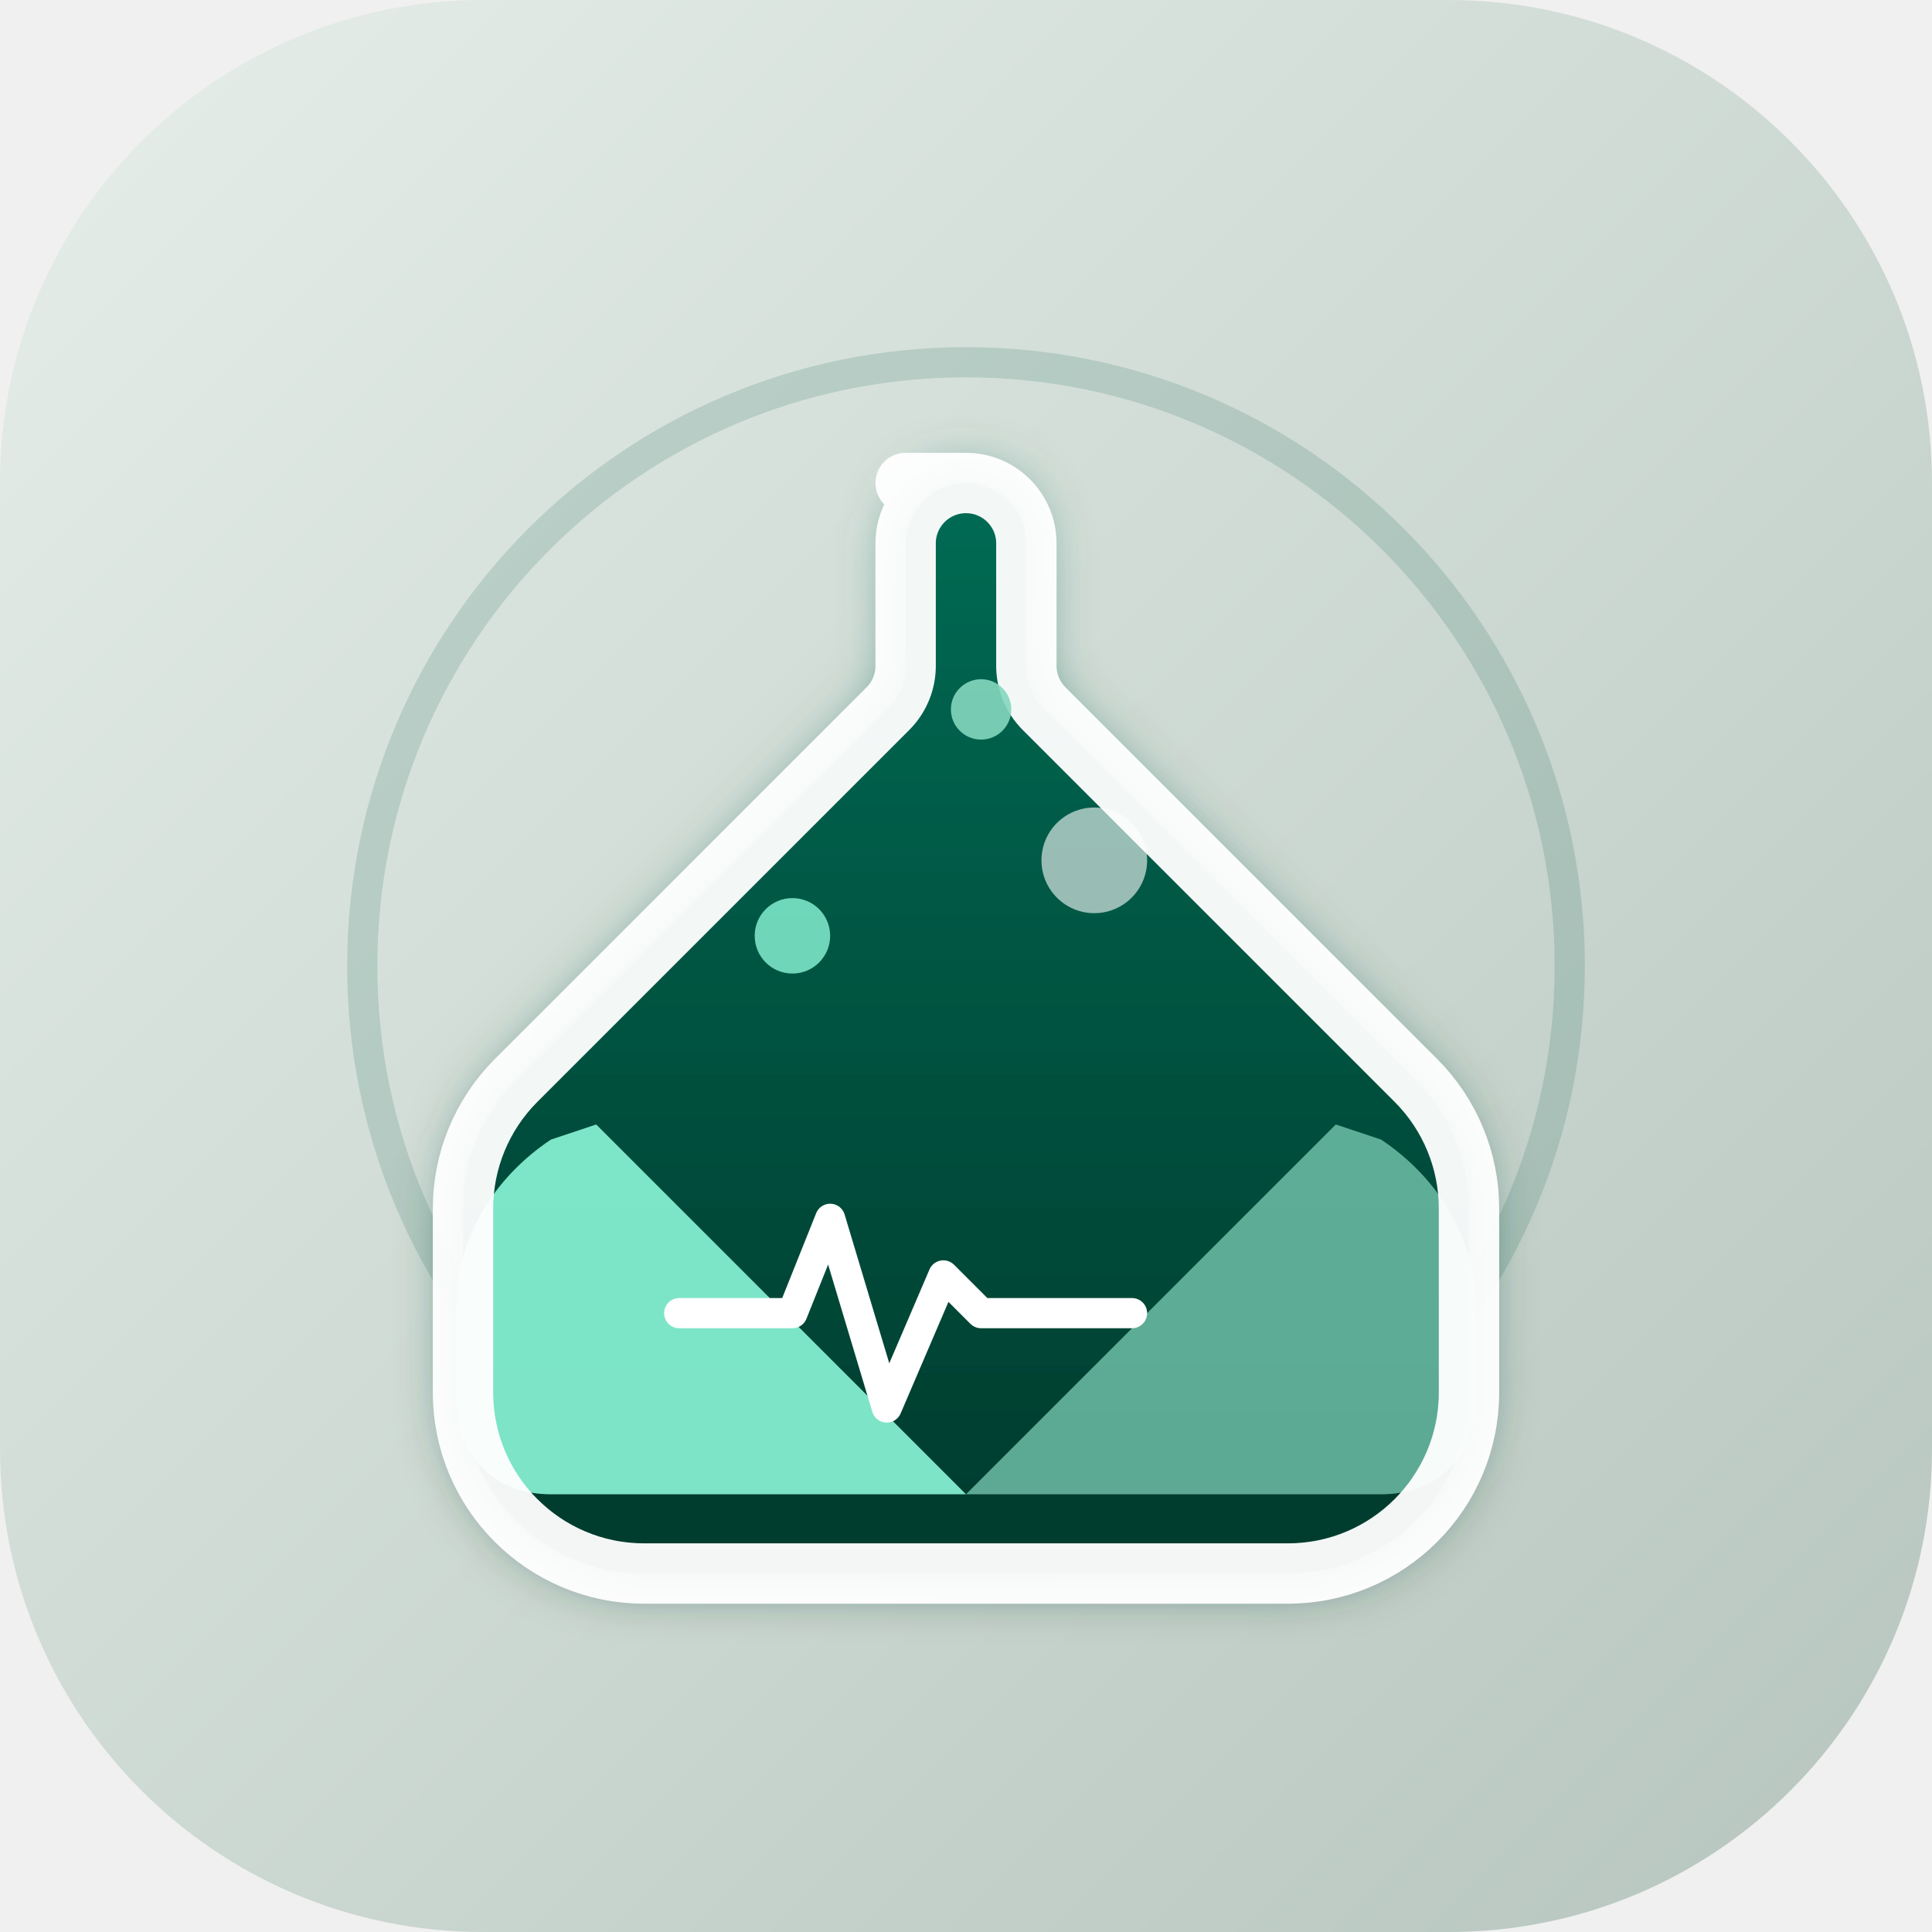
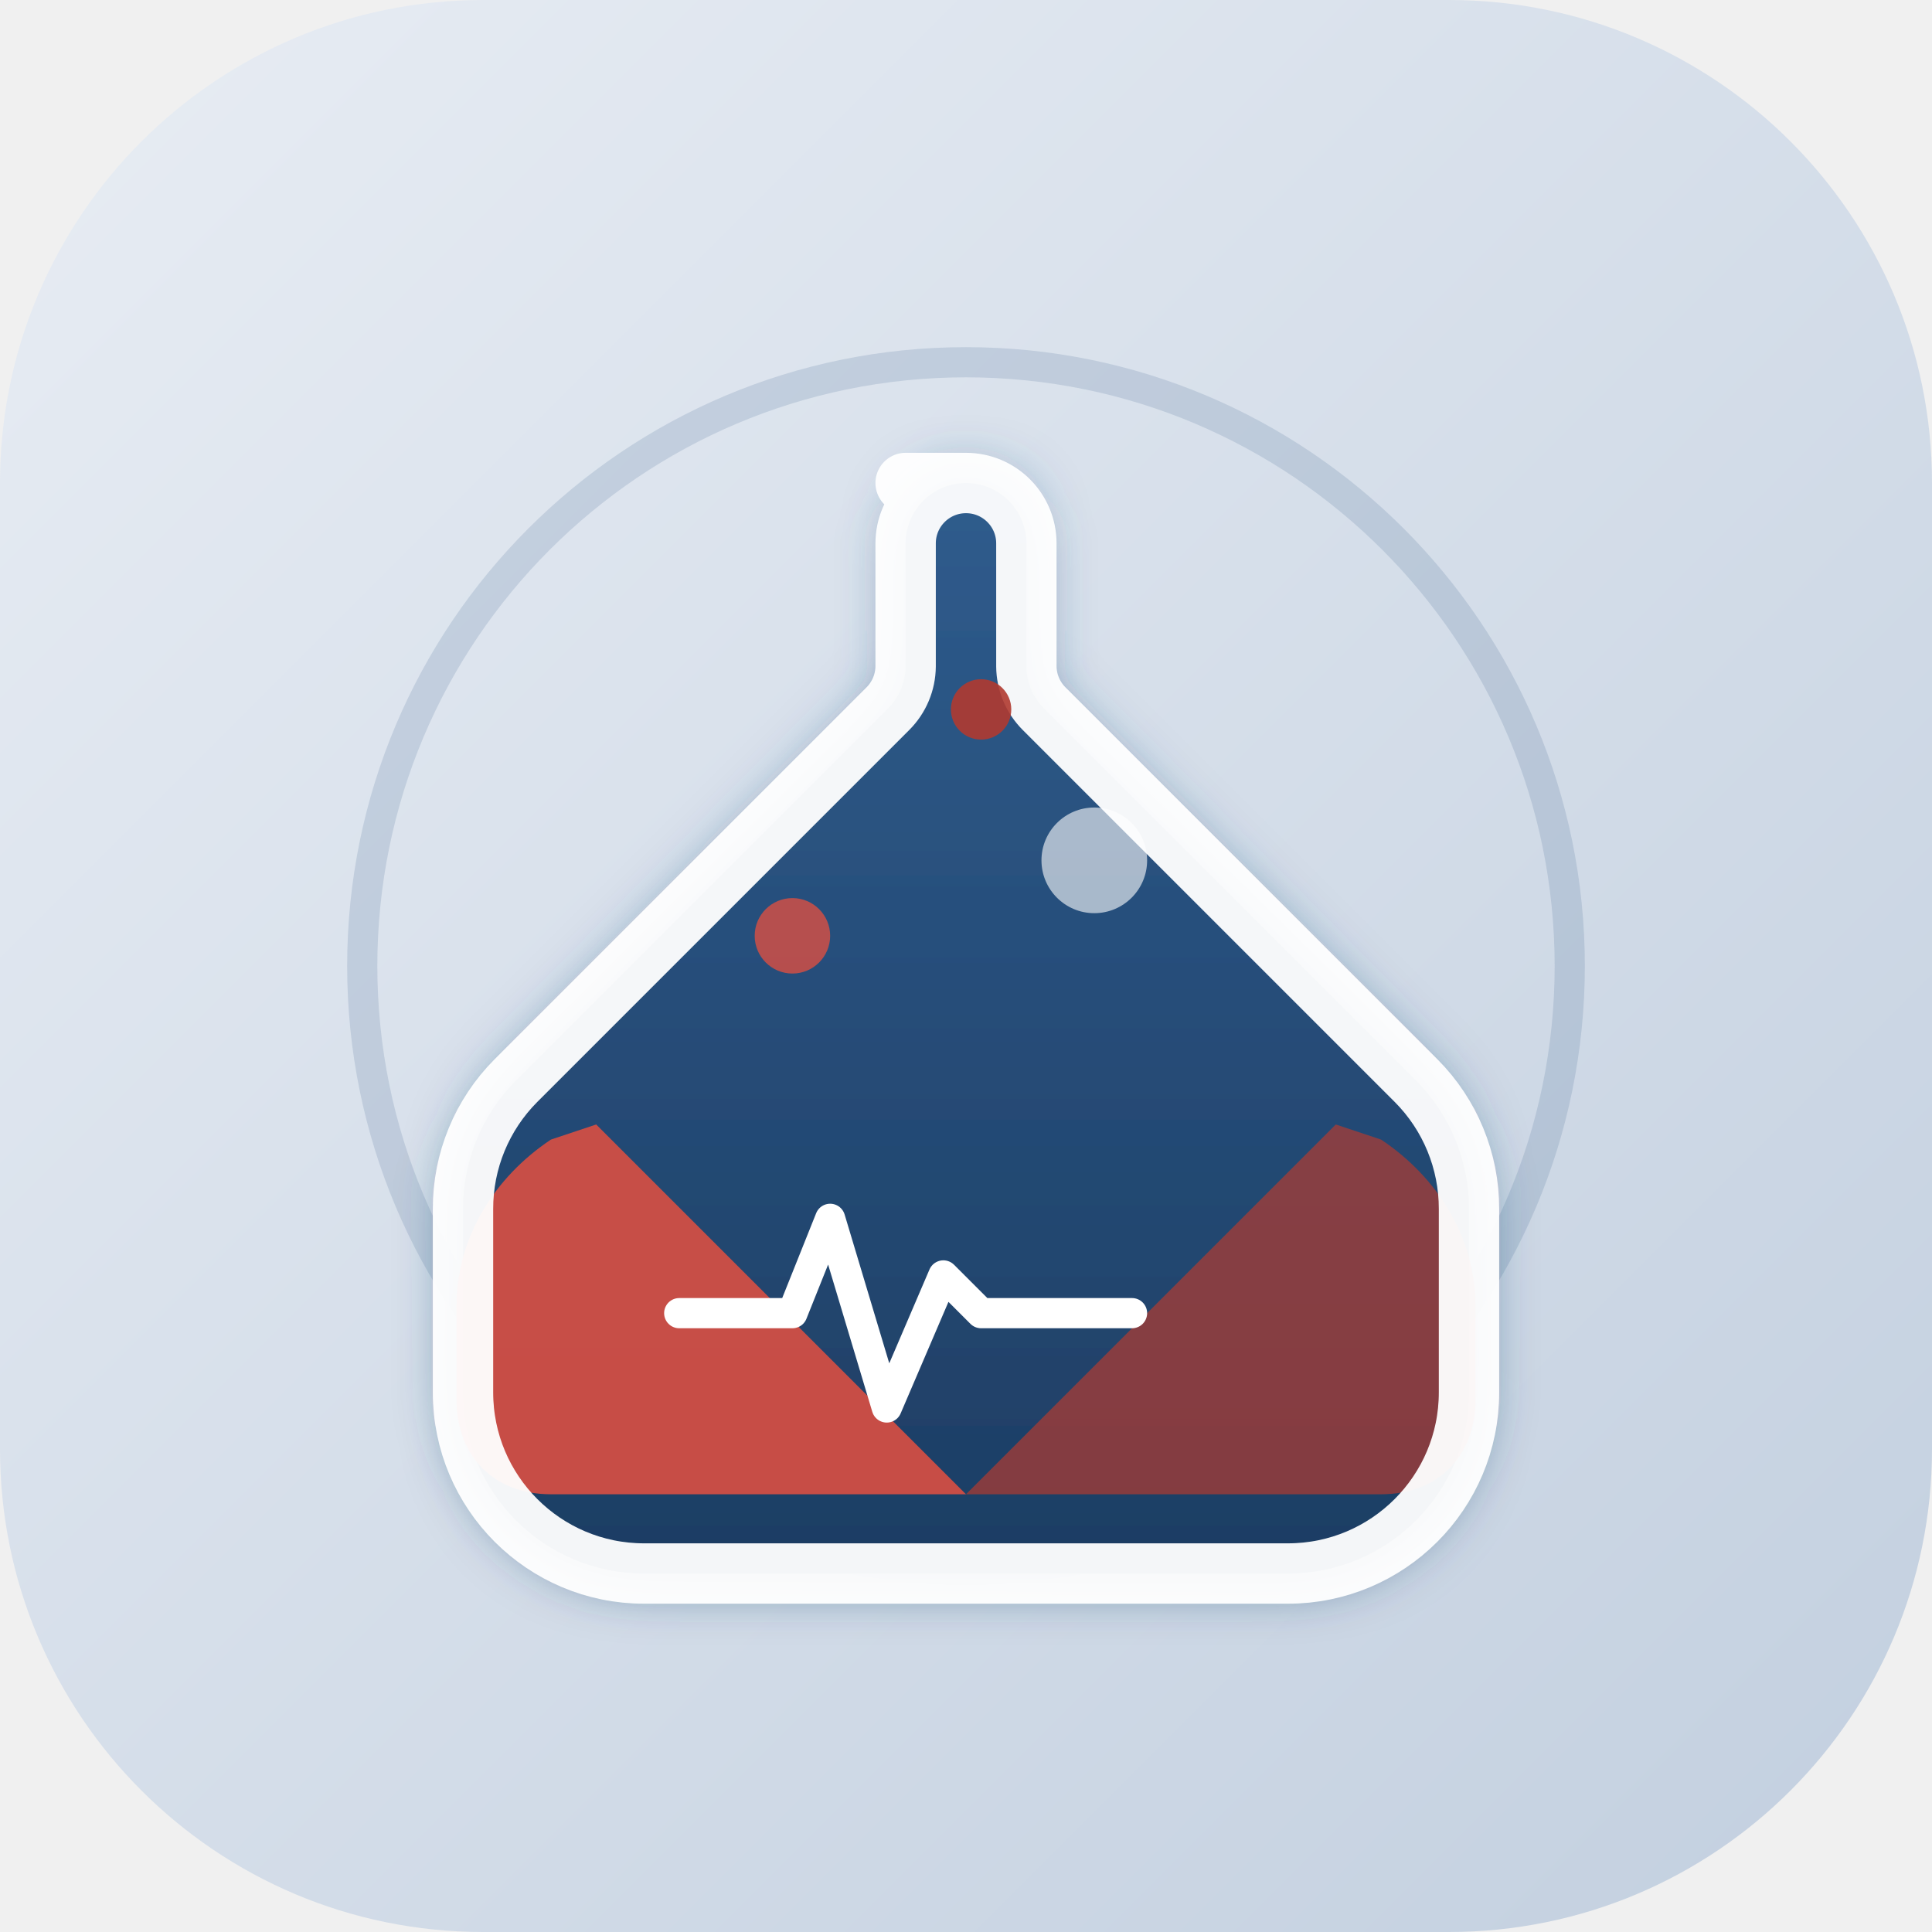
<svg xmlns="http://www.w3.org/2000/svg" viewBox="0 0 512 512" width="100%" height="100%">
  <defs>
    <linearGradient id="bgGrad" x1="0%" y1="0%" x2="100%" y2="100%">
-       <stop offset="0%" stop-color="#e6eee9" />
-       <stop offset="100%" stop-color="#b6c5be" />
+       <stop offset="0%" stop-color="#e8edf4" />
+       <stop offset="100%" stop-color="#c2cfdf" />
    </linearGradient>
    <linearGradient id="flaskGrad" x1="0%" y1="0%" x2="0%" y2="100%">
-       <stop offset="0%" stop-color="#006b54" />
-       <stop offset="100%" stop-color="#003a2c" />
+       <stop offset="0%" stop-color="#2f5c8d" />
+       <stop offset="100%" stop-color="#1d3d63" />
    </linearGradient>
    <filter id="glow" x="-20%" y="-20%" width="140%" height="140%">
      <feGaussianBlur stdDeviation="8" result="blur" />
      <feComposite in="SourceGraphic" in2="blur" operator="over" />
    </filter>
  </defs>
  <rect width="512" height="512" rx="128" fill="url(#bgGrad)" />
-   <circle cx="256" cy="256" r="160" fill="none" stroke="#005a45" stroke-width="8" opacity="0.15" />
+   <circle cx="256" cy="256" r="160" fill="none" stroke="#285080" stroke-width="8" opacity="0.15" />
  <g transform="translate(0, 8)">
    <path d="M256 120a16 16 0 0 0-16 16v32.6a16 16 0 0 1-4.7 11.2l-98.6 98.6a48 48 0 0 0-14 34v48.6a48 48 0 0 0 48 48h170.6a48 48 0 0 0 48-48v-48.6a48 48 0 0 0-14-34l-98.6-98.6a16 16 0 0 1-4.7-11.2V136a16 16 0 0 0-16-16h-16z" fill="url(#flaskGrad)" filter="url(#glow)" />
-     <path d="M158 290l98 98h-110c-15 0-25-10-25-25v-25c0-18 10-34 25-44l12-4z" fill="#8bf6d7" opacity="0.9" />
-     <path d="M354 290l-98 98h110c15 0 25-10 25-25v-25c0-18-10-34-25-44l-12-4z" fill="#84d7be" opacity="0.7" />
+     <path d="M158 290l98 98h-110c-15 0-25-10-25-25v-25c0-18 10-34 25-44l12-4z" fill="#d94f42" opacity="0.9" />
+     <path d="M354 290l-98 98h110c15 0 25-10 25-25v-25c0-18-10-34-25-44l-12-4z" fill="#b03a30" opacity="0.7" />
    <path d="M180 340h30l10-25 15 50 15-35 10 10h40" fill="none" stroke="#ffffff" stroke-width="8" stroke-linecap="round" stroke-linejoin="round" />
    <path d="M256 120a16 16 0 0 0-16 16v32.6a16 16 0 0 1-4.7 11.2l-98.6 98.6a48 48 0 0 0-14 34v48.6a48 48 0 0 0 48 48h170.6a48 48 0 0 0 48-48v-48.6a48 48 0 0 0-14-34l-98.6-98.6a16 16 0 0 1-4.7-11.2V136a16 16 0 0 0-16-16h-16z" fill="none" stroke="#ffffff" stroke-width="16" stroke-linecap="round" stroke-linejoin="round" opacity="0.95" />
-     <circle cx="210" cy="240" r="10" fill="#8bf6d7" opacity="0.8" />
+     <circle cx="210" cy="240" r="10" fill="#d94f42" opacity="0.8" />
    <circle cx="290" cy="220" r="14" fill="#ffffff" opacity="0.6" />
-     <circle cx="260" cy="180" r="8" fill="#84d7be" opacity="0.9" />
+     <circle cx="260" cy="180" r="8" fill="#b03a30" opacity="0.9" />
  </g>
</svg>
